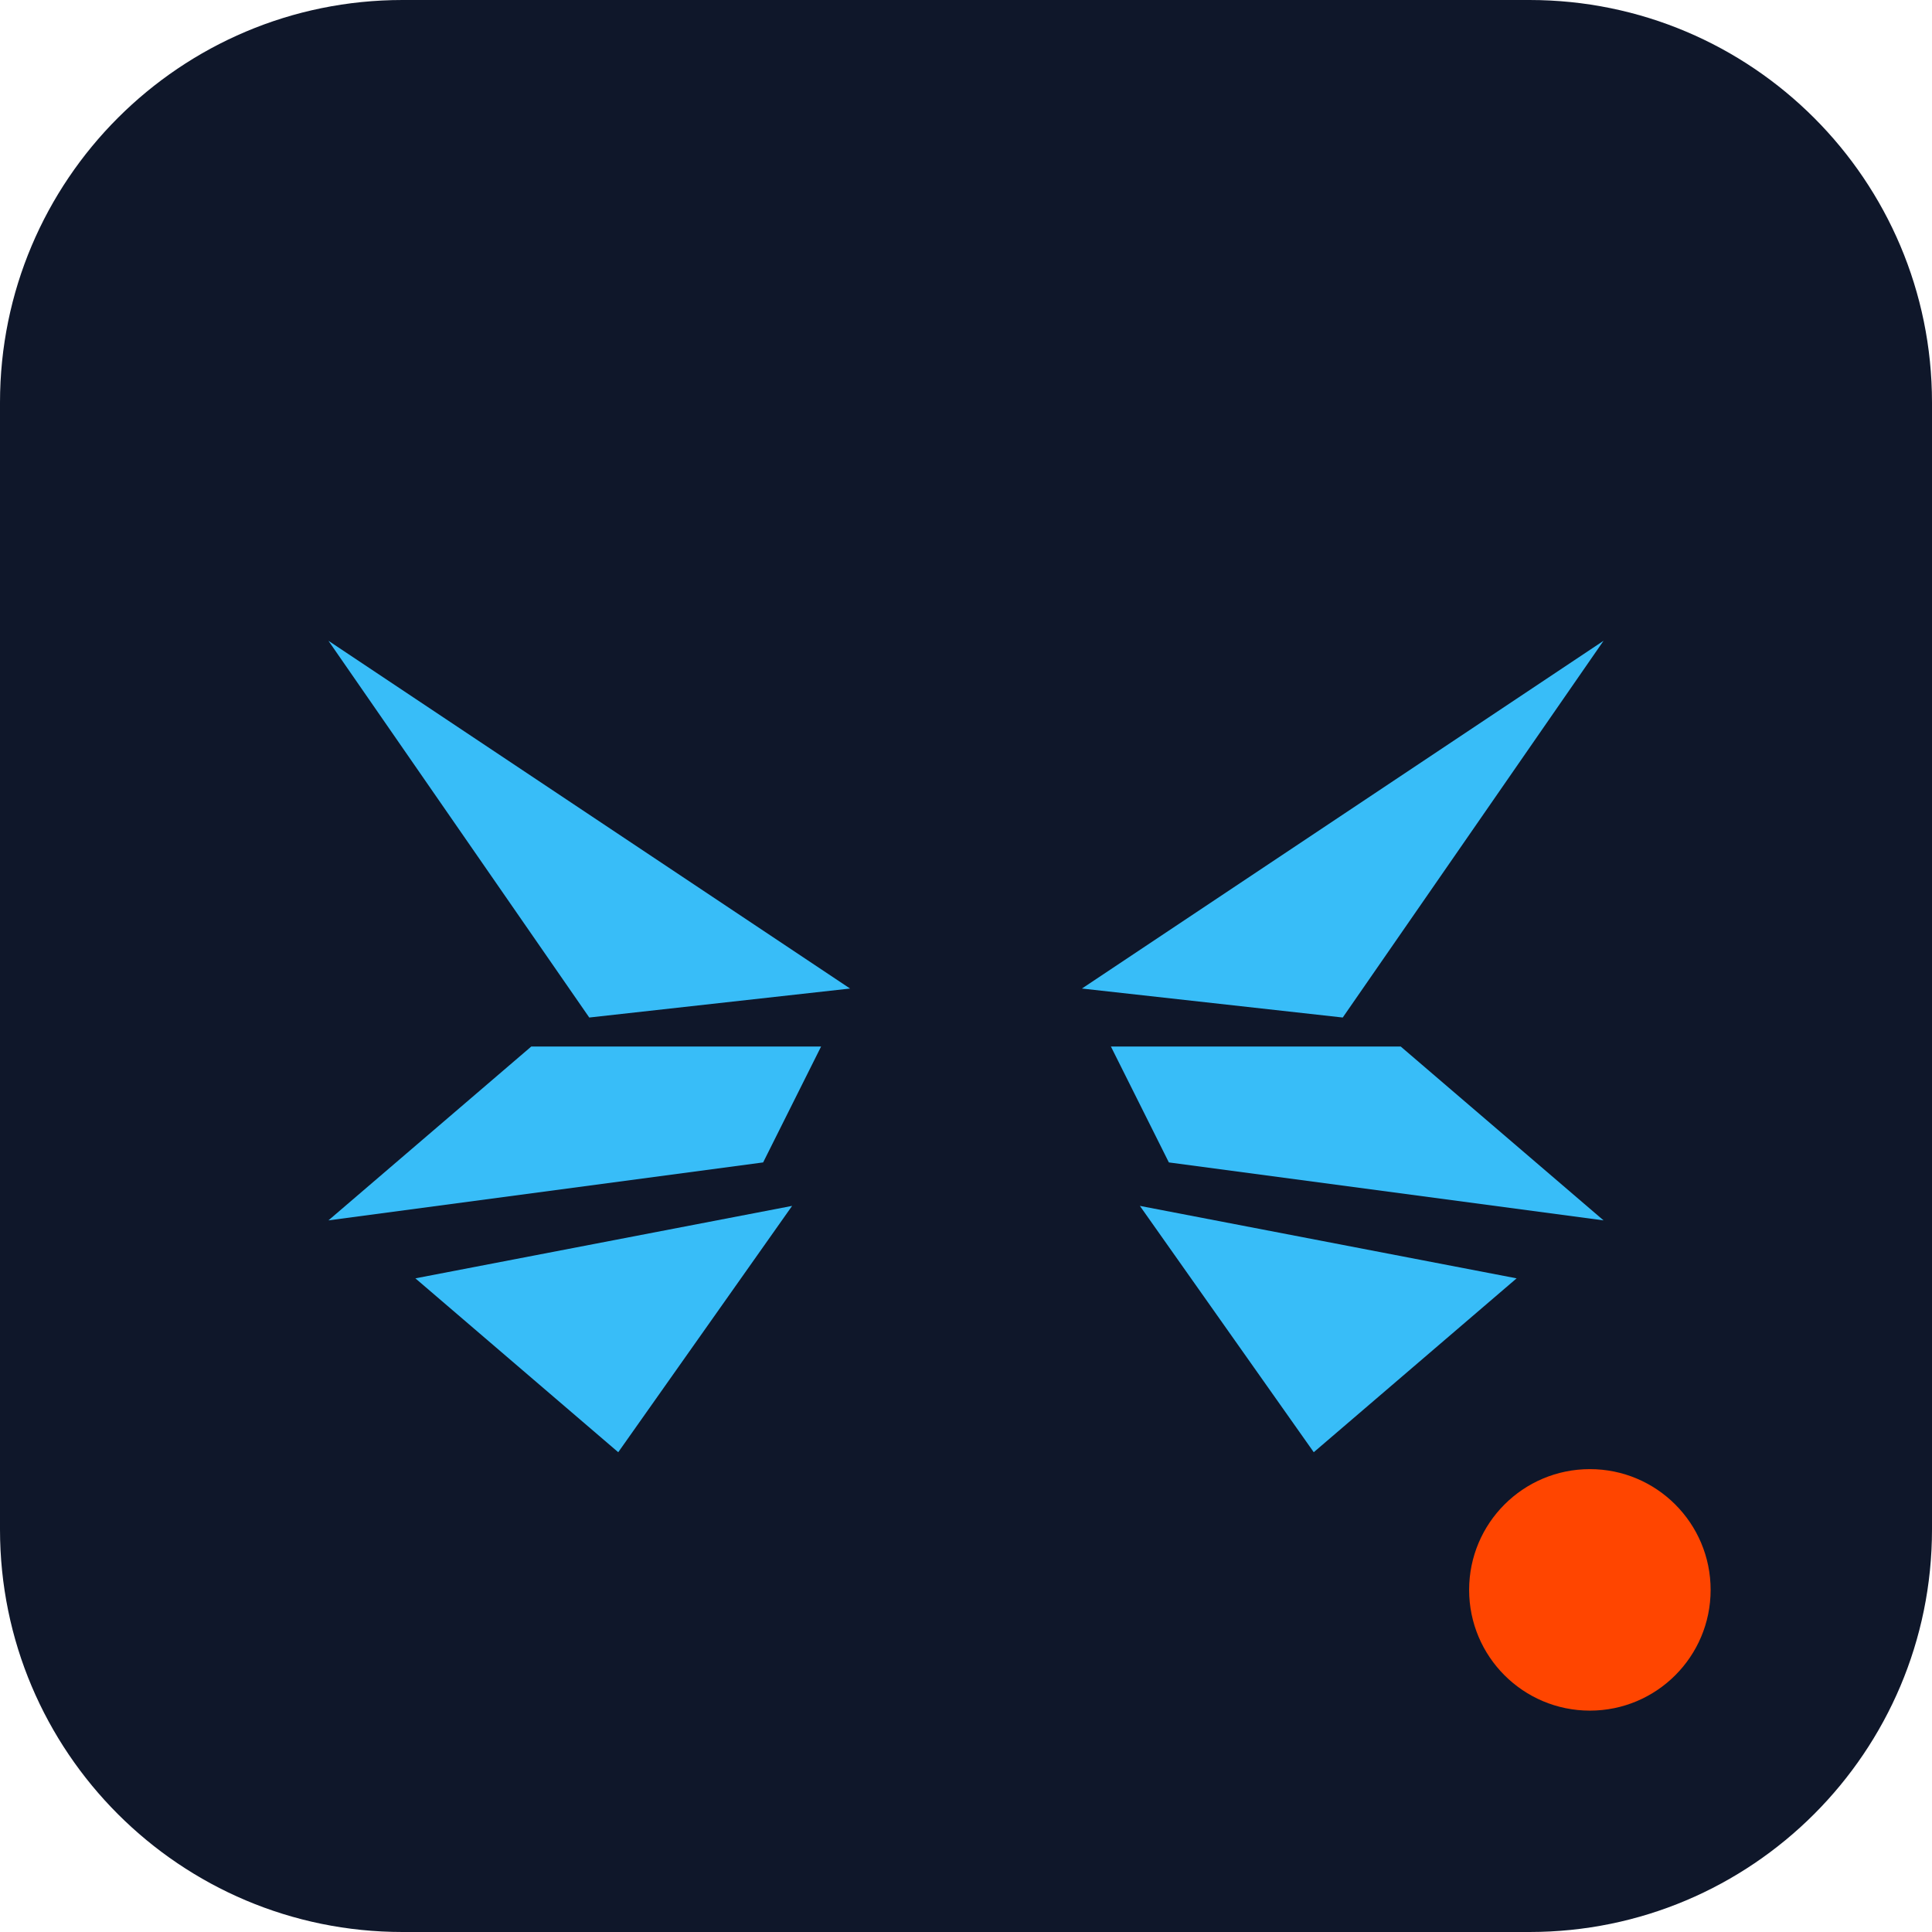
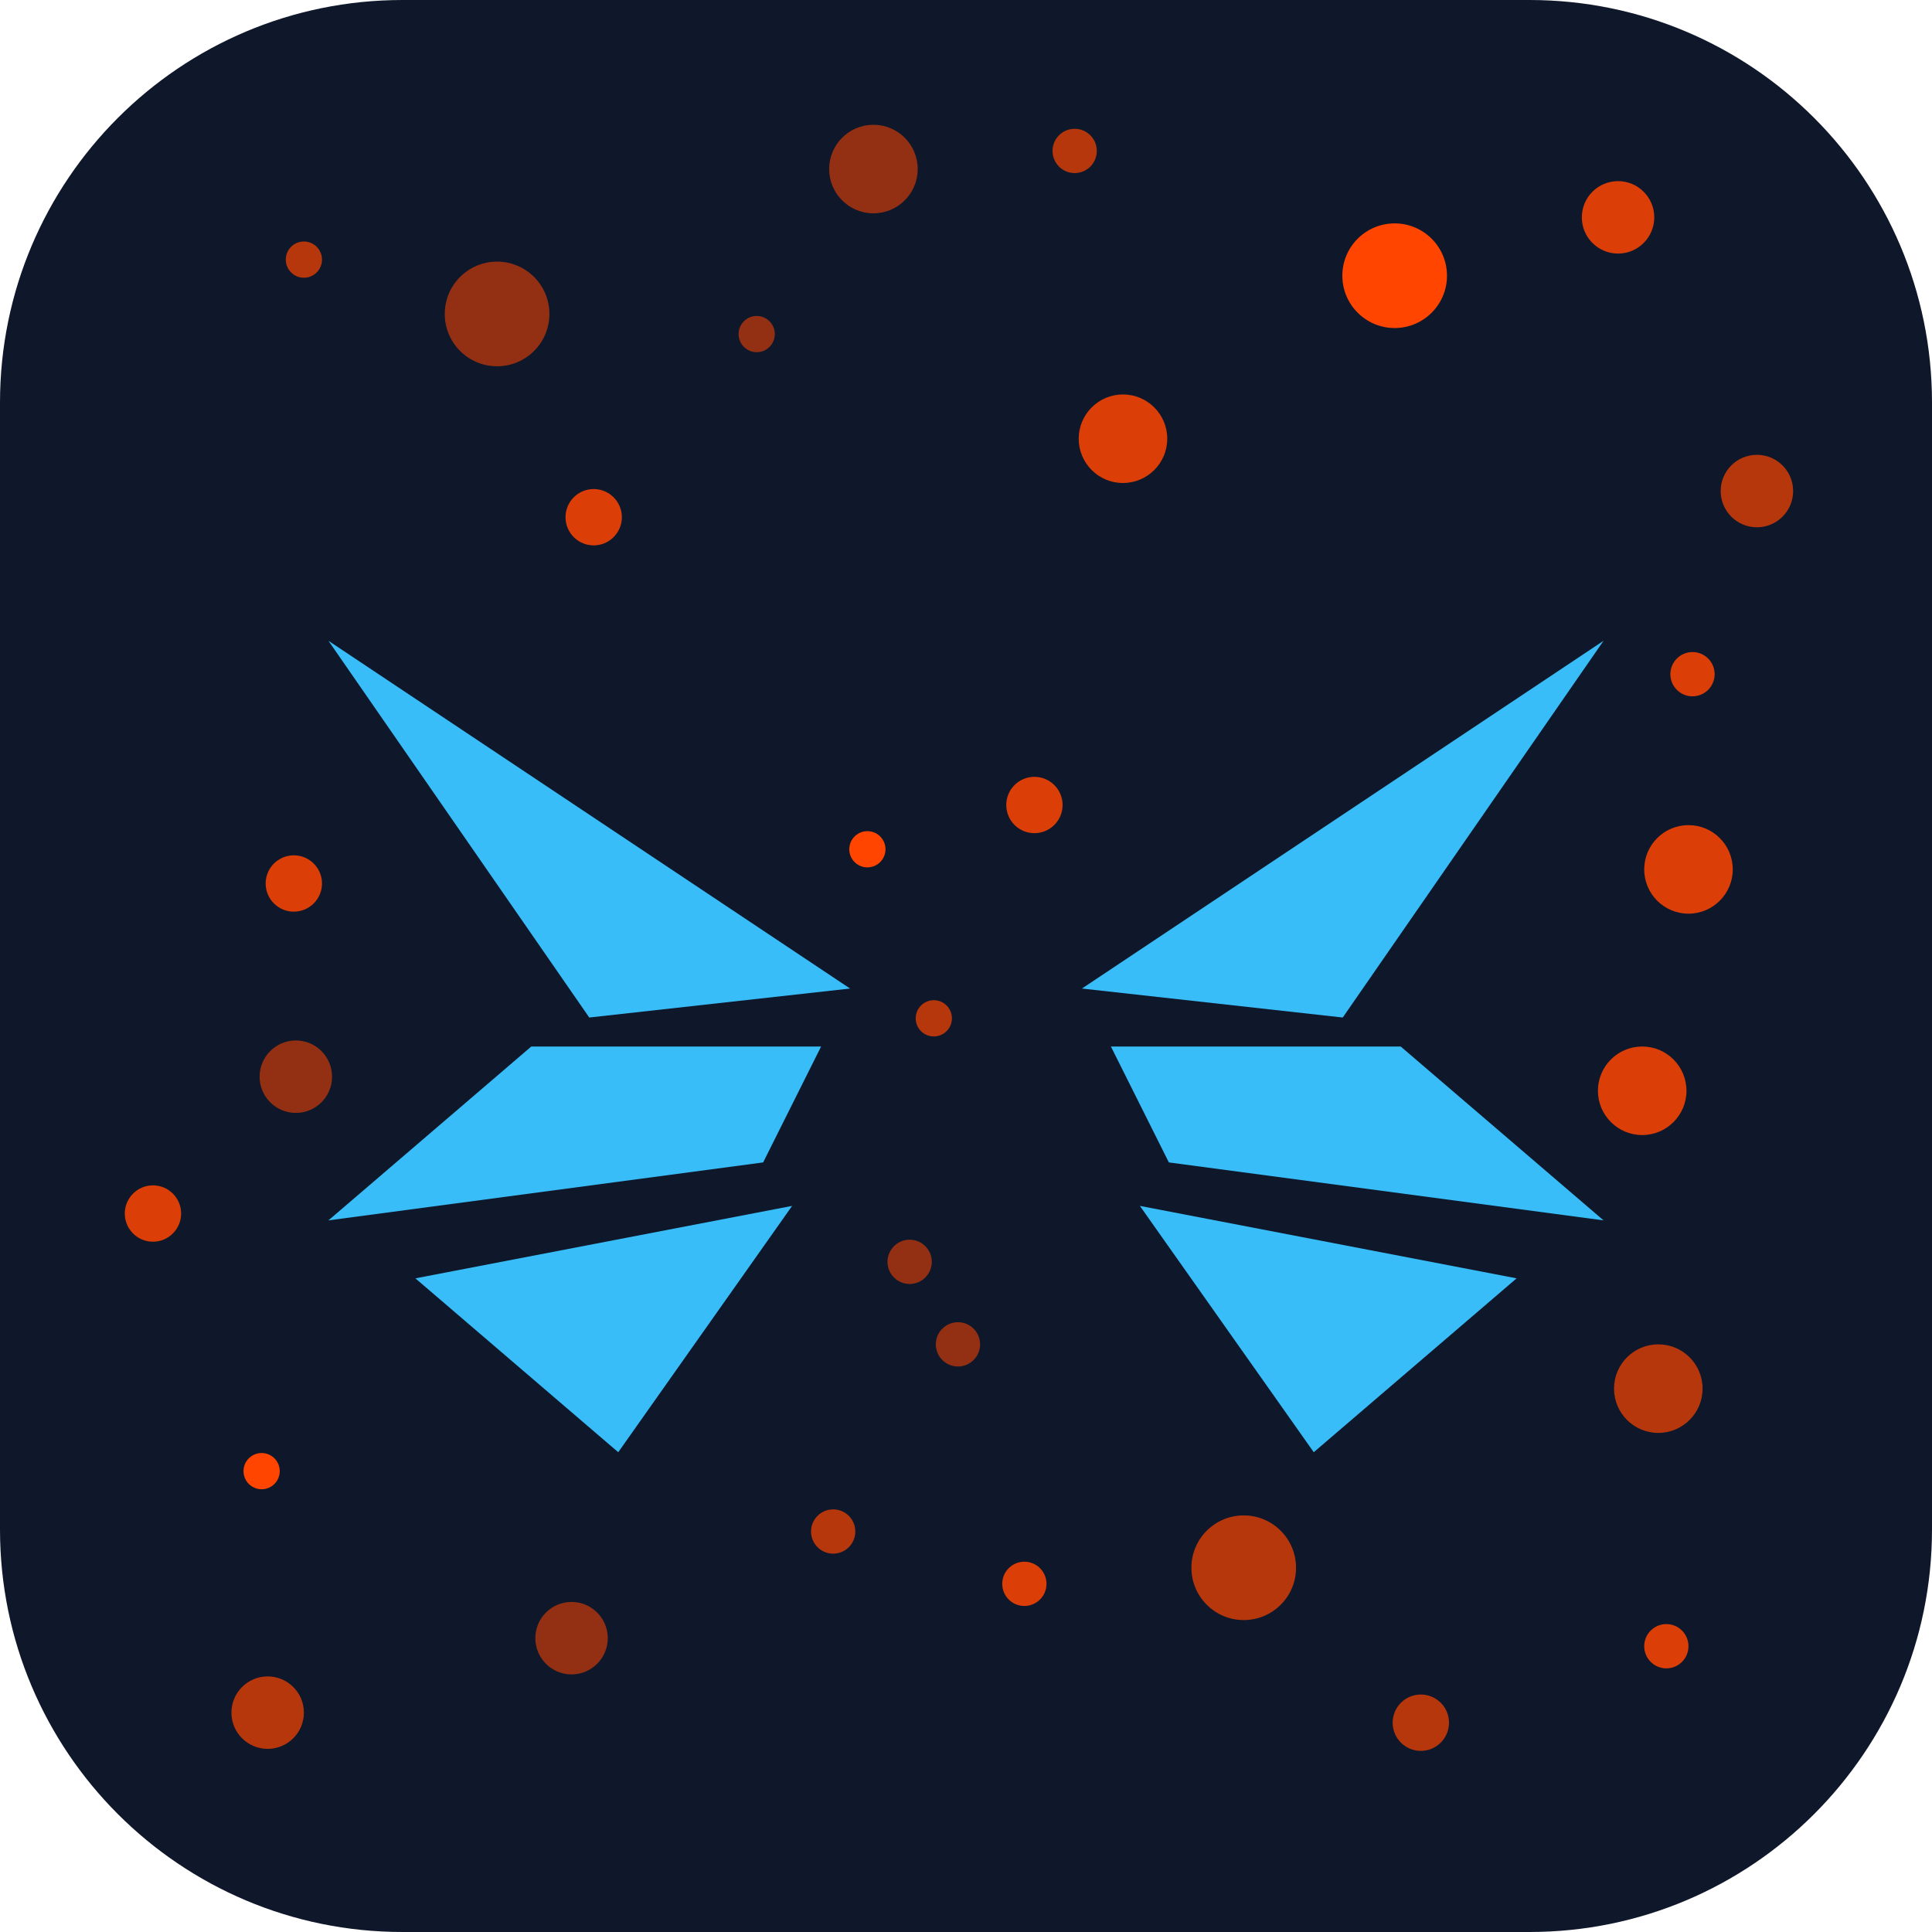
- <svg xmlns="http://www.w3.org/2000/svg" viewBox="0 0 96 96" width="96" height="96" fill="none">
+ <svg xmlns="http://www.w3.org/2000/svg" width="96" height="96" viewBox="0 0 96 96" role="img" aria-label="Hermes core mark">
  <rect width="96" height="96" rx="20" fill="#0F172A" />
-   <g transform="translate(48 52) scale(.72) translate(-48 -52)">
-     <g fill="#38BDF8">
-       <path d="M56 48 L92 24 L74 50 Z" />
-       <path d="M58 52 L78 52 L92 64 L62 60 Z" />
-       <path d="M60 63 L86 68 L72 80 Z" />
-     </g>
-     <g fill="#38BDF8" transform="translate(96 0) scale(-1 1)">
+   <g transform="translate(48 52) scale(.72) translate(-48 -52)" fill="#38BDF8">
+     <path d="M56 48 L92 24 L74 50 Z" />
+     <path d="M58 52 L78 52 L92 64 L62 60 Z" />
+     <path d="M60 63 L86 68 L72 80 Z" />
+     <g transform="translate(96 0) scale(-1 1)">
      <path d="M56 48 L92 24 L74 50 Z" />
      <path d="M58 52 L78 52 L92 64 L62 60 Z" />
      <path d="M60 63 L86 68 L72 80 Z" />
    </g>
  </g>
-   <circle cx="79" cy="79" r="6" fill="#FF4500" />
+   <g fill="#FF4500">
+     <circle cx="46.4" cy="50.6" r="0.9" opacity="0.70" />
+     <circle cx="43.1" cy="42.2" r="0.9" opacity="1.00" />
+     <circle cx="45.2" cy="62.7" r="1.1" opacity="0.55" />
+     <circle cx="51.4" cy="40.0" r="1.4" opacity="0.85" />
+     <circle cx="47.6" cy="66.8" r="1.1" opacity="0.55" />
+     <circle cx="14.7" cy="53.5" r="1.8" opacity="0.55" />
+     <circle cx="14.6" cy="43.9" r="1.4" opacity="0.85" />
+     <circle cx="83.9" cy="43.2" r="2.2" opacity="0.85" />
+     <circle cx="84.1" cy="33.5" r="1.1" opacity="0.85" />
+     <circle cx="7.6" cy="60.3" r="1.4" opacity="0.85" />
+     <circle cx="81.6" cy="54.2" r="2.2" opacity="0.85" />
+     <circle cx="82.4" cy="69.0" r="2.2" opacity="0.70" />
+     <circle cx="13.0" cy="73.1" r="0.9" opacity="1.00" />
+     <circle cx="50.9" cy="78.7" r="1.1" opacity="0.85" />
+     <circle cx="24.7" cy="15.6" r="2.6" opacity="0.55" />
+     <circle cx="69.3" cy="13.7" r="2.6" opacity="1.00" />
+     <circle cx="37.6" cy="16.6" r="0.9" opacity="0.55" />
+     <circle cx="70.6" cy="85.6" r="1.4" opacity="0.70" />
+     <circle cx="15.1" cy="12.9" r="0.9" opacity="0.70" />
+     <circle cx="28.4" cy="81.4" r="1.8" opacity="0.55" />
+     <circle cx="13.3" cy="85.1" r="1.8" opacity="0.70" />
+     <circle cx="53.4" cy="7.5" r="1.1" opacity="0.70" />
+     <circle cx="29.5" cy="25.7" r="1.4" opacity="0.85" />
+     <circle cx="55.8" cy="21.8" r="2.2" opacity="0.85" />
+     <circle cx="87.3" cy="24.4" r="1.8" opacity="0.70" />
+     <circle cx="82.8" cy="81.8" r="1.1" opacity="0.85" />
+     <circle cx="80.4" cy="10.8" r="1.8" opacity="0.85" />
+     <circle cx="61.8" cy="77.9" r="2.6" opacity="0.70" />
+     <circle cx="43.4" cy="8.4" r="2.2" opacity="0.55" />
+     <circle cx="41.4" cy="76.1" r="1.1" opacity="0.70" />
+   </g>
</svg>
